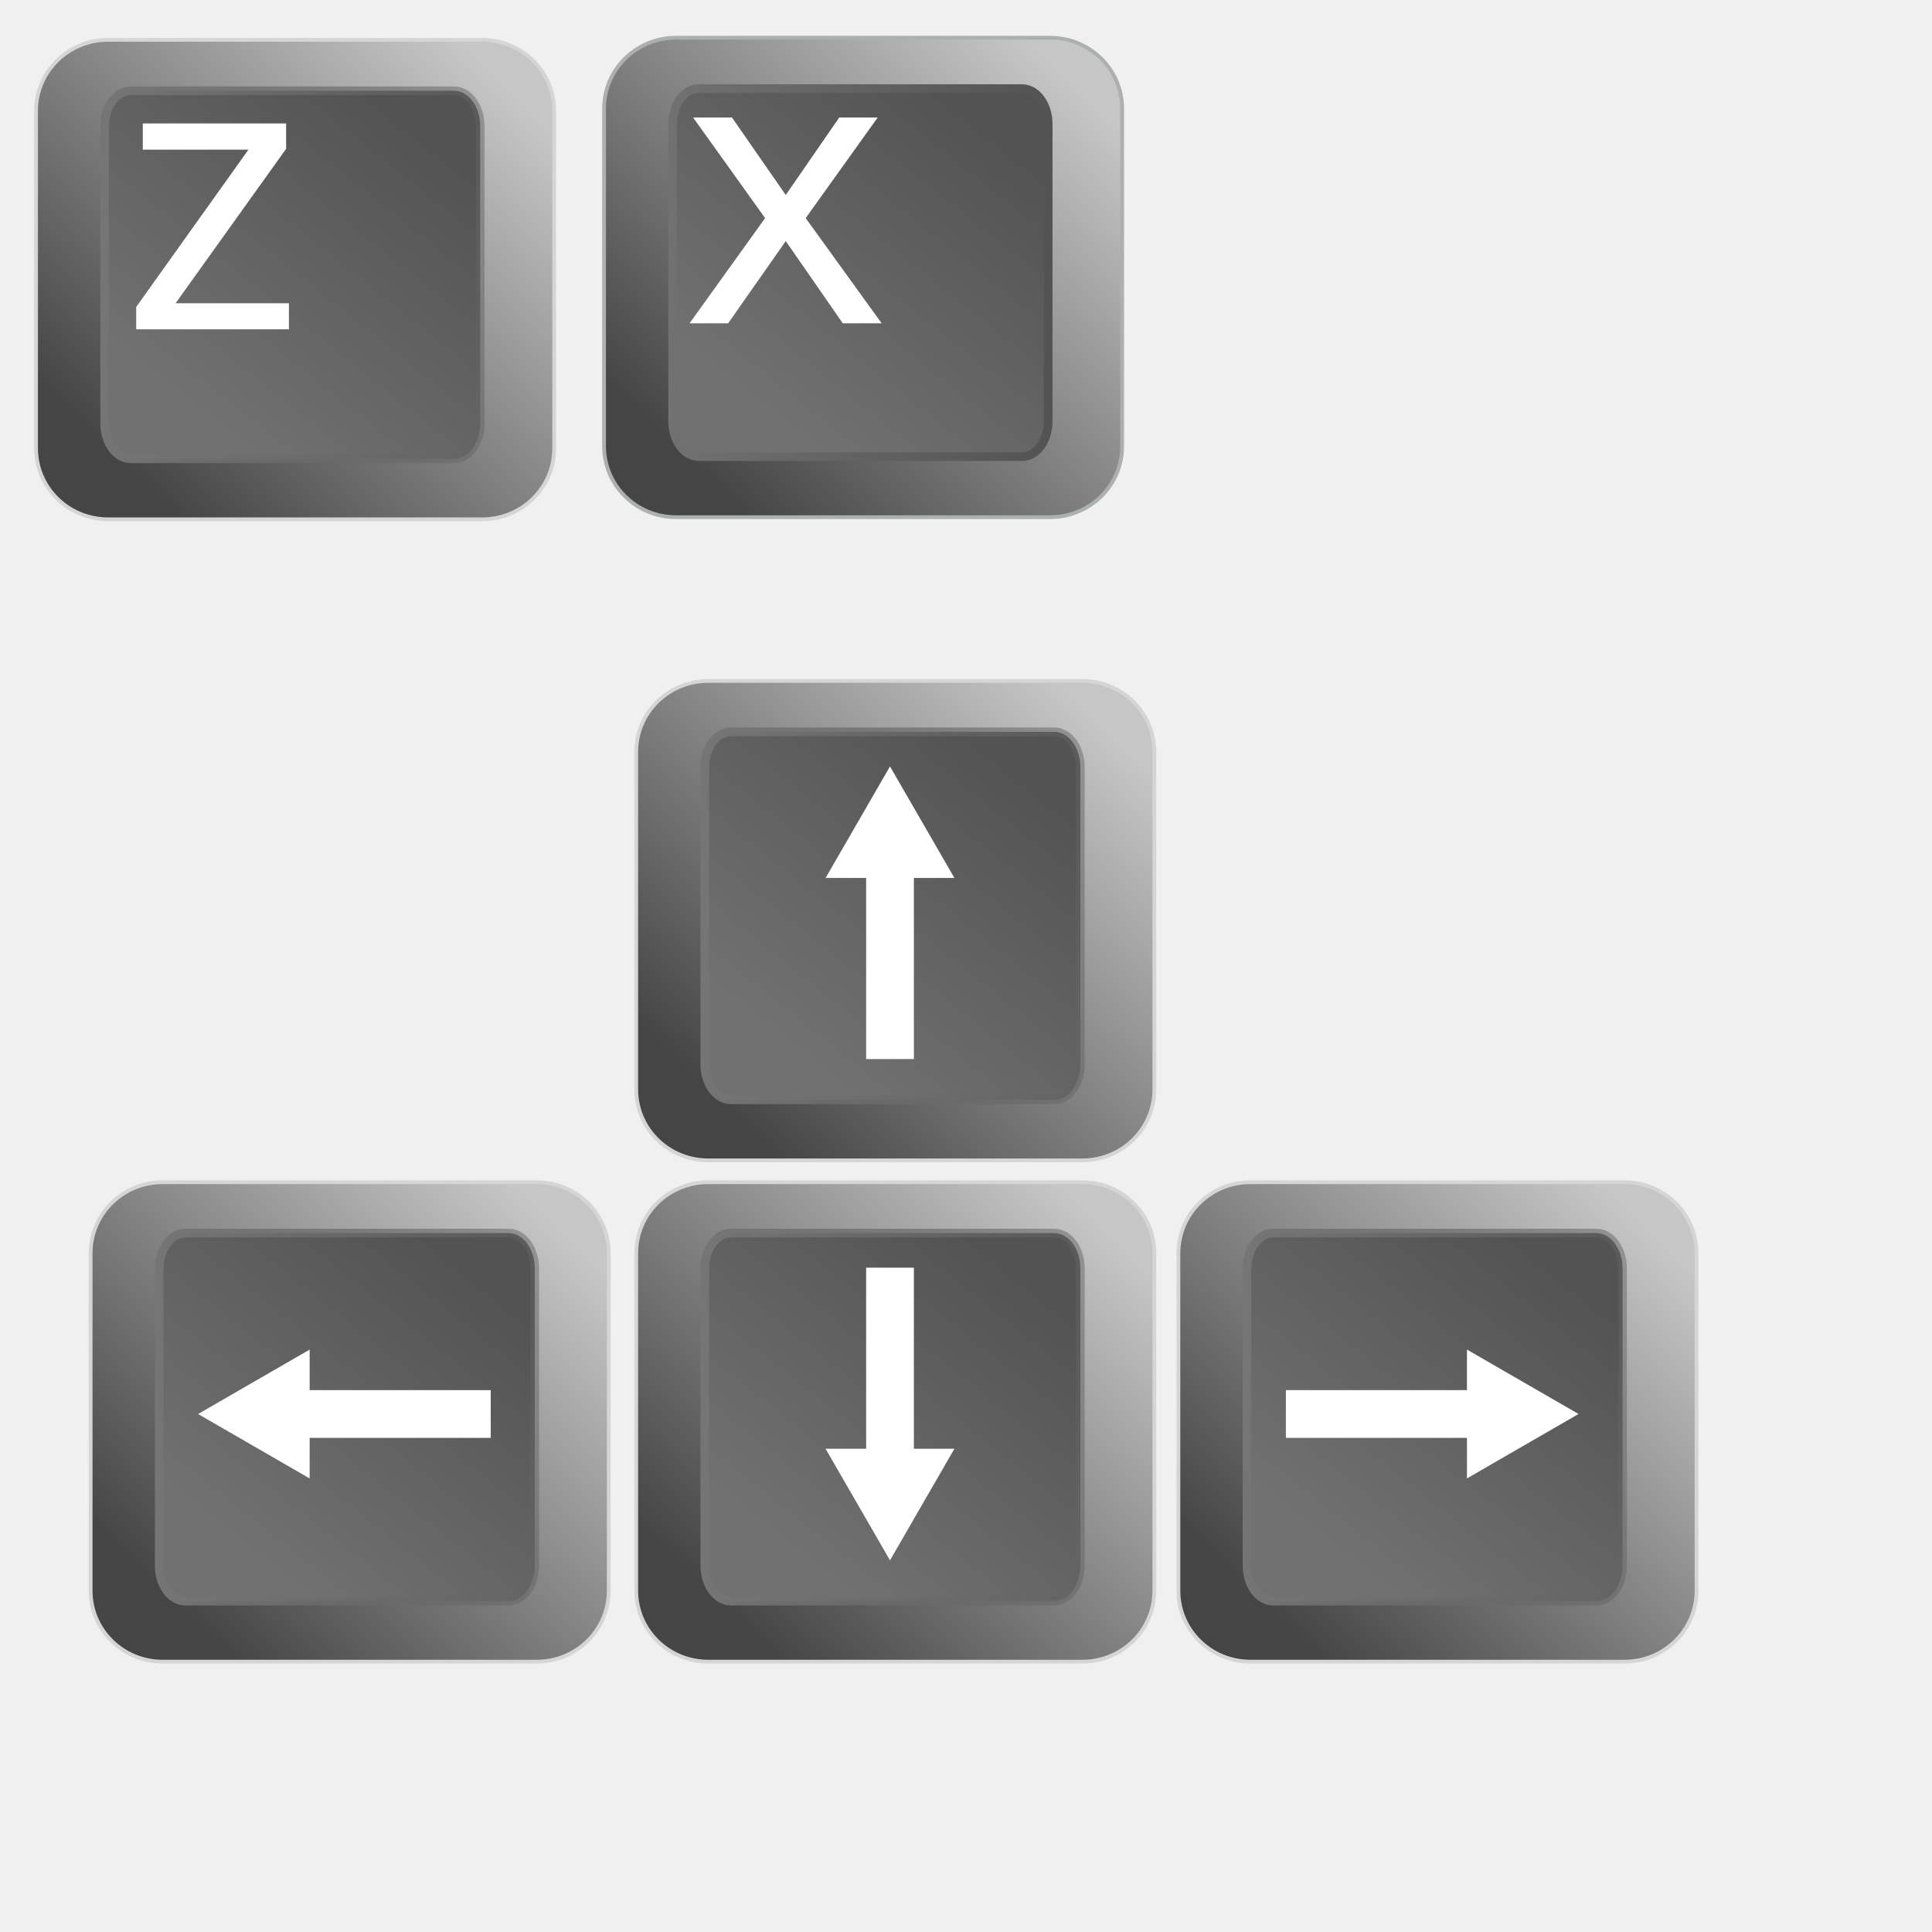
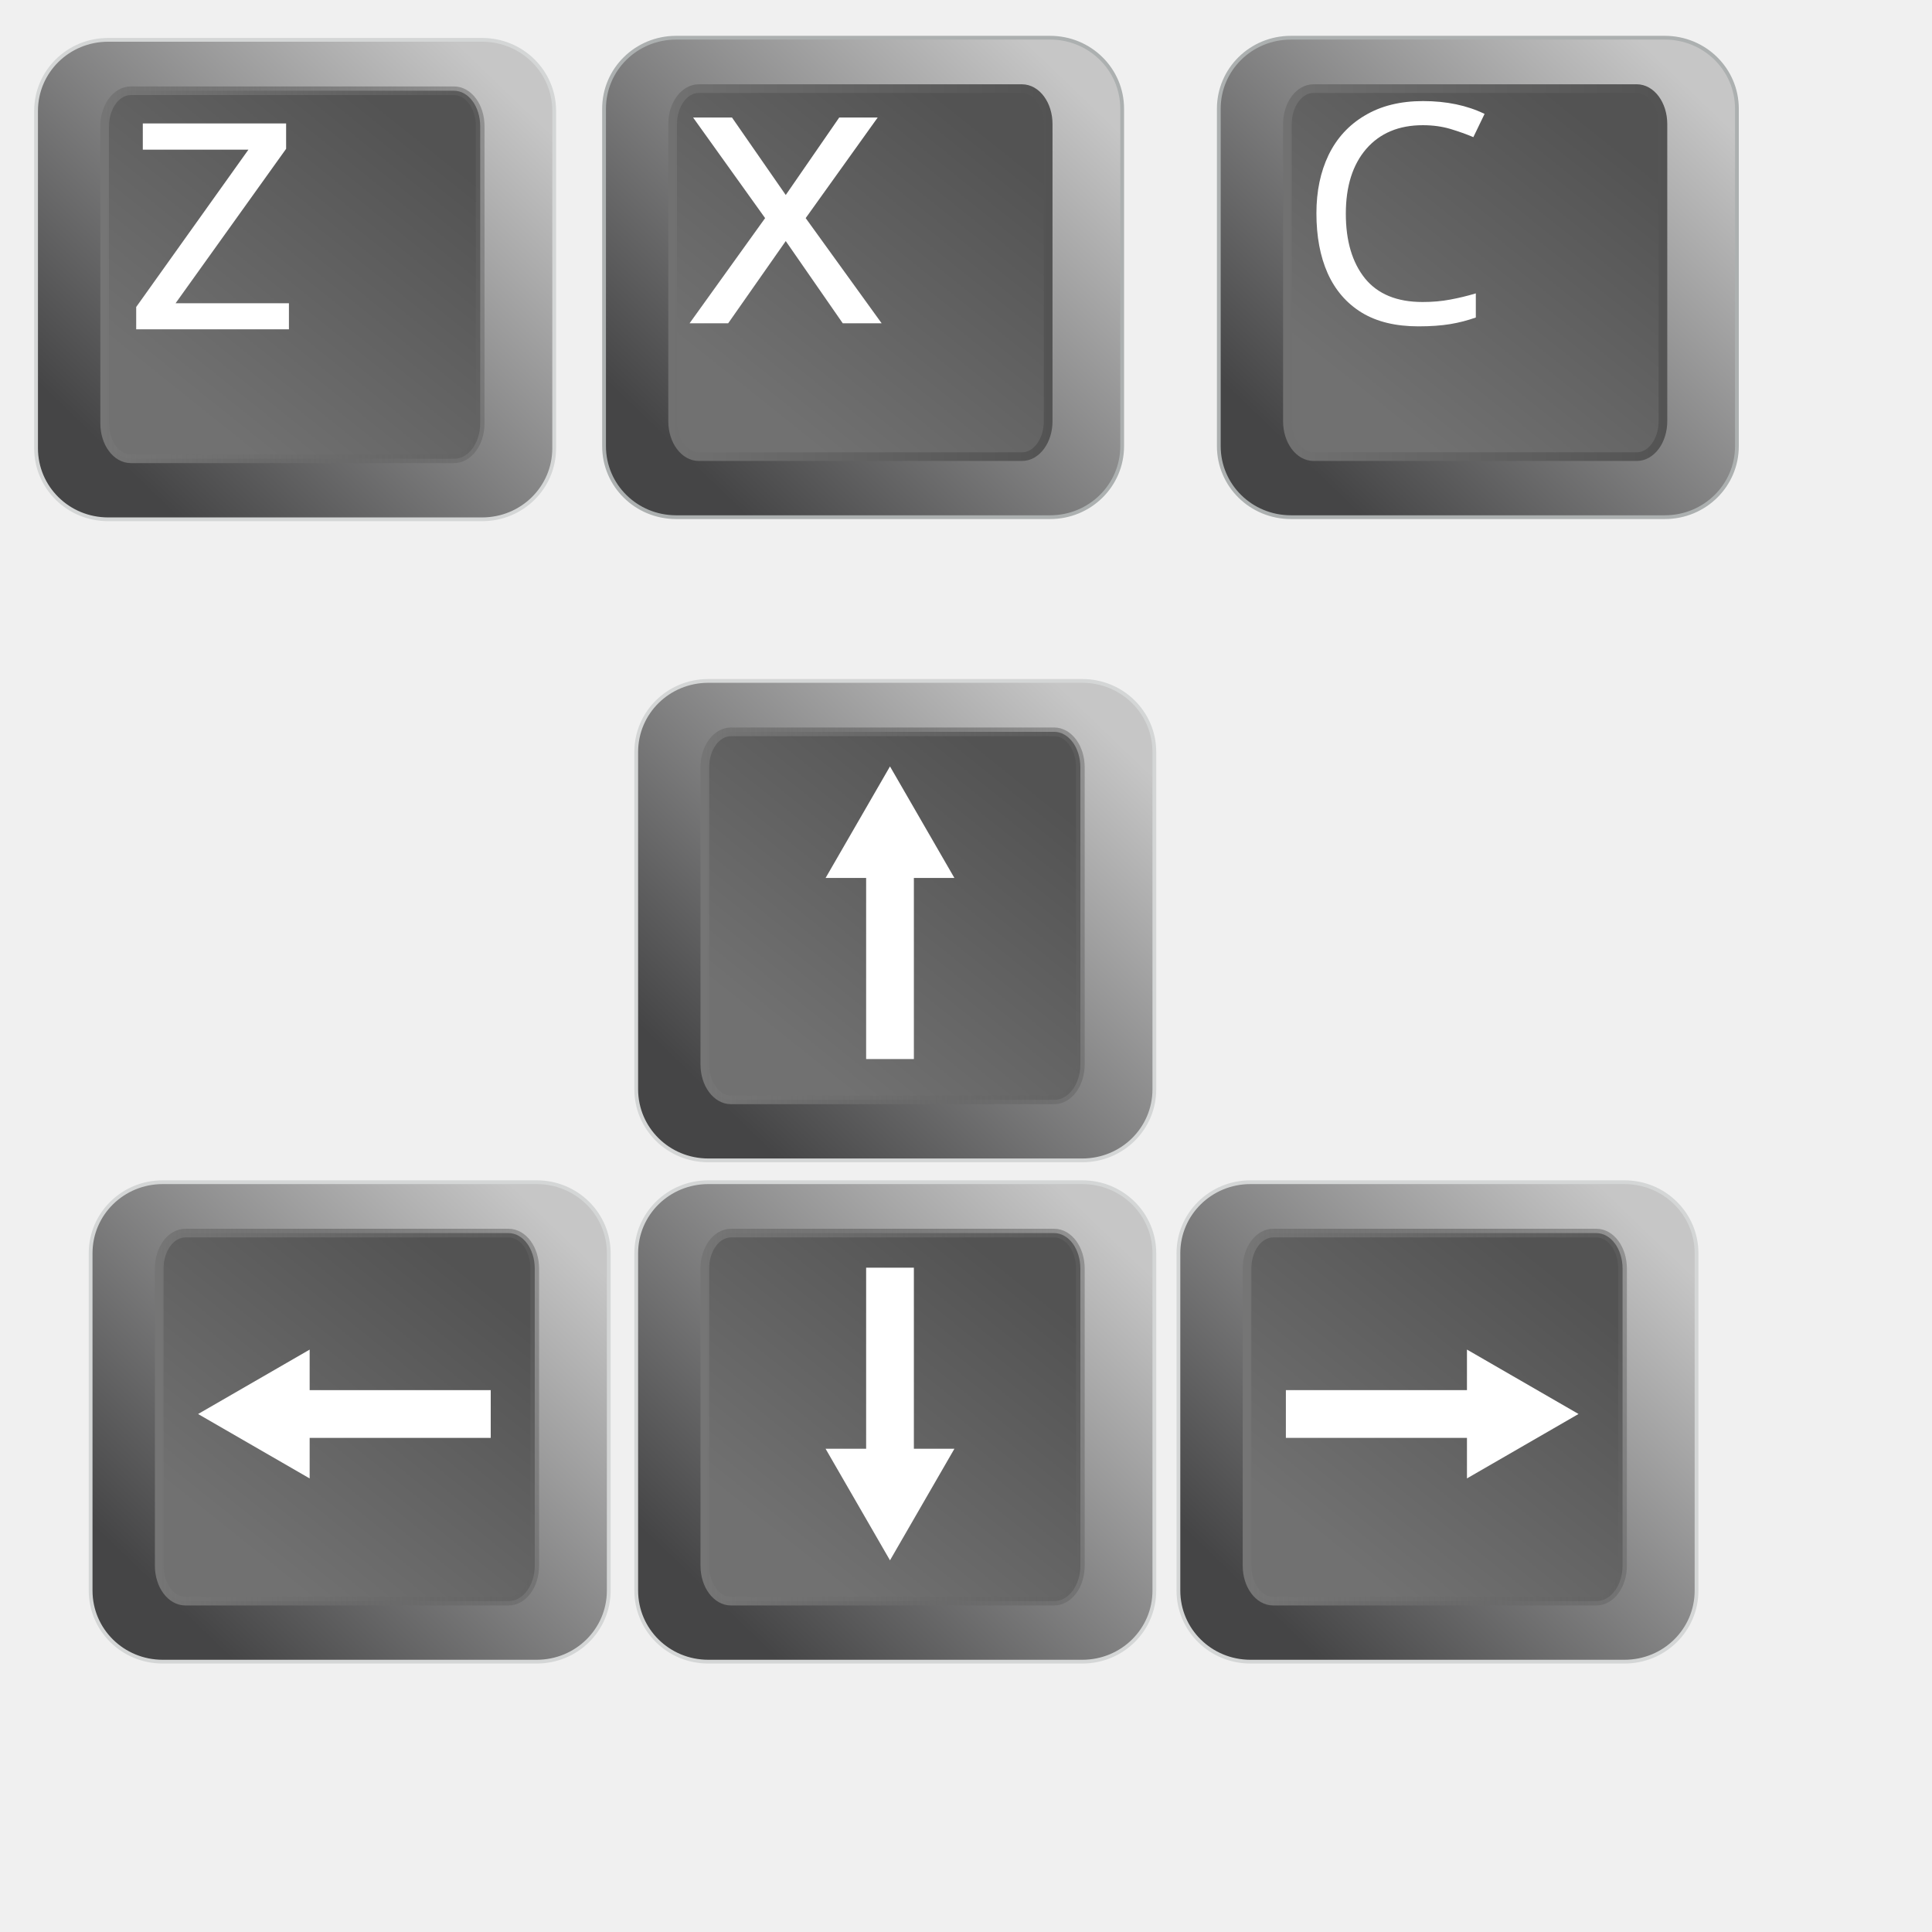
<svg xmlns="http://www.w3.org/2000/svg" xmlns:xlink="http://www.w3.org/1999/xlink" version="1.0" viewBox="0 0 94.325 135.433" id="svg2" width="100" height="100">
  <defs id="defs561">
    <linearGradient id="linearGradient3843">
      <stop style="stop-color:#757575;stop-opacity:1;" offset="0" id="stop3845" />
      <stop style="stop-color:#636363;stop-opacity:0.488;" offset="1" id="stop3847" />
    </linearGradient>
    <linearGradient id="linearGradient607">
      <stop id="stop608" offset="0" style="stop-color:#717171;stop-opacity:1;" />
      <stop id="stop609" offset="1" style="stop-color:#535353;stop-opacity:1;" />
    </linearGradient>
    <linearGradient id="linearGradient565">
      <stop id="stop566" offset="0" style="stop-color:#454546;stop-opacity:1;" />
      <stop id="stop567" offset="1" style="stop-color:#c6c6c6;stop-opacity:1;" />
    </linearGradient>
    <radialGradient cx="0.472" cy="0.492" fx="0.472" fy="0.492" id="radialGradient568" r="1.016" spreadMethod="repeat" xlink:href="#linearGradient565" />
    <linearGradient gradientUnits="objectBoundingBox" id="linearGradient569" spreadMethod="pad" x1="-0.085" x2="0.721" xlink:href="#linearGradient565" y1="0.993" y2="-0.037" />
    <linearGradient gradientUnits="objectBoundingBox" id="linearGradient580" spreadMethod="pad" x1="-0.008" x2="-0.047" xlink:href="#linearGradient565" y1="0.993" y2="2e-08" />
    <linearGradient id="linearGradient576" xlink:href="#linearGradient565" />
    <linearGradient gradientUnits="objectBoundingBox" id="linearGradient610" spreadMethod="pad" x1="0.118" x2="0.783" xlink:href="#linearGradient607" y1="0.869" y2="0.123" />
    <linearGradient gradientUnits="objectBoundingBox" id="linearGradient611" spreadMethod="pad" x1="0.108" x2="0.768" xlink:href="#linearGradient565" y1="0.945" y2="0.281" />
    <linearGradient gradientUnits="objectBoundingBox" id="linearGradient613" spreadMethod="pad" x1="0.235" x2="0.828" xlink:href="#linearGradient607" y1="0.852" y2="0.125" />
    <linearGradient gradientUnits="objectBoundingBox" id="linearGradient615" spreadMethod="pad" x1="0.107" x2="0.878" xlink:href="#linearGradient565" y1="0.82" y2="0.078" />
    <linearGradient id="linearGradient620" xlink:href="#linearGradient607" />
    <linearGradient xlink:href="#linearGradient565" id="linearGradient3873" gradientUnits="userSpaceOnUse" gradientTransform="matrix(0.4017569,0,0,0.3751661,316.0886,-225.4089)" spreadMethod="pad" x1="354.62" y1="188.045" x2="466.341" y2="80.462" />
    <linearGradient xlink:href="#linearGradient607" id="linearGradient3875" gradientUnits="userSpaceOnUse" gradientTransform="matrix(0.390458,0,0,0.3860226,316.0886,-225.4089)" spreadMethod="pad" x1="393.597" y1="174.853" x2="458.717" y2="95.033" />
    <linearGradient xlink:href="#linearGradient607" id="linearGradient3877" gradientUnits="userSpaceOnUse" gradientTransform="matrix(0.390458,0,0,0.3860226,316.0886,-225.4089)" x1="367.748" y1="136.231" x2="477.607" y2="136.231" />
    <linearGradient xlink:href="#linearGradient565" id="linearGradient3879" gradientUnits="userSpaceOnUse" gradientTransform="matrix(0.4017886,0,0,0.3737274,240.0154,-229.0786)" spreadMethod="pad" x1="354.62" y1="188.045" x2="466.341" y2="80.462" />
    <linearGradient xlink:href="#linearGradient607" id="linearGradient3881" gradientUnits="userSpaceOnUse" gradientTransform="matrix(0.3904887,0,0,0.3845422,240.0154,-229.0786)" spreadMethod="pad" x1="393.597" y1="174.853" x2="458.717" y2="95.033" />
    <linearGradient xlink:href="#linearGradient3843" id="linearGradient3883" gradientUnits="userSpaceOnUse" x1="384.104" y1="-176.692" x2="426.029" y2="-176.692" />
    <linearGradient xlink:href="#linearGradient565" id="linearGradient3904" gradientUnits="userSpaceOnUse" gradientTransform="matrix(0.4017886,0,0,0.3737274,240.0154,-229.0786)" spreadMethod="pad" x1="354.62" y1="188.045" x2="466.341" y2="80.462" />
    <linearGradient xlink:href="#linearGradient607" id="linearGradient3906" gradientUnits="userSpaceOnUse" gradientTransform="matrix(0.3904887,0,0,0.3845422,240.0154,-229.0786)" spreadMethod="pad" x1="393.597" y1="174.853" x2="458.717" y2="95.033" />
    <linearGradient xlink:href="#linearGradient3843" id="linearGradient3908" gradientUnits="userSpaceOnUse" x1="384.104" y1="-176.692" x2="426.029" y2="-176.692" />
    <linearGradient xlink:href="#linearGradient607" id="linearGradient3038" gradientUnits="userSpaceOnUse" gradientTransform="matrix(0.2451833,0,0,0.2403268,-61.61727,31.46118)" spreadMethod="pad" x1="393.597" y1="174.853" x2="458.717" y2="95.033" />
    <linearGradient xlink:href="#linearGradient3843" id="linearGradient3040" gradientUnits="userSpaceOnUse" x1="384.104" y1="-176.692" x2="426.029" y2="-176.692" gradientTransform="matrix(0.6278883,0,0,0.6249687,-212.3201,174.6281)" />
    <linearGradient xlink:href="#linearGradient565" id="linearGradient3043" gradientUnits="userSpaceOnUse" gradientTransform="matrix(0.2522783,0,0,0.2335679,-61.61727,31.46118)" spreadMethod="pad" x1="354.62" y1="188.045" x2="466.341" y2="80.462" />
    <linearGradient xlink:href="#linearGradient565" id="linearGradient3835" gradientUnits="userSpaceOnUse" gradientTransform="matrix(0.2522783,0,0,0.2335679,-61.61727,66.6003)" spreadMethod="pad" x1="354.62" y1="188.045" x2="466.341" y2="80.462" />
    <linearGradient xlink:href="#linearGradient607" id="linearGradient3837" gradientUnits="userSpaceOnUse" gradientTransform="matrix(0.2451833,0,0,0.2403268,-61.61727,66.6003)" spreadMethod="pad" x1="393.597" y1="174.853" x2="458.717" y2="95.033" />
    <linearGradient xlink:href="#linearGradient3843" id="linearGradient3839" gradientUnits="userSpaceOnUse" gradientTransform="matrix(0.6278883,0,0,0.6249687,-212.3201,209.7673)" x1="384.104" y1="-176.692" x2="426.029" y2="-176.692" />
    <linearGradient xlink:href="#linearGradient565" id="linearGradient3851" gradientUnits="userSpaceOnUse" gradientTransform="matrix(0.2522783,0,0,0.2335679,-99.86393,66.6003)" spreadMethod="pad" x1="354.62" y1="188.045" x2="466.341" y2="80.462" />
    <linearGradient xlink:href="#linearGradient607" id="linearGradient3853" gradientUnits="userSpaceOnUse" gradientTransform="matrix(0.2451833,0,0,0.2403268,-99.86393,66.6003)" spreadMethod="pad" x1="393.597" y1="174.853" x2="458.717" y2="95.033" />
    <linearGradient xlink:href="#linearGradient3843" id="linearGradient3855" gradientUnits="userSpaceOnUse" gradientTransform="matrix(0.6278883,0,0,0.6249687,-250.5668,209.7673)" x1="384.104" y1="-176.692" x2="426.029" y2="-176.692" />
    <linearGradient xlink:href="#linearGradient565" id="linearGradient3868" gradientUnits="userSpaceOnUse" gradientTransform="matrix(0.2522783,0,0,0.2335679,-23.60965,66.6003)" spreadMethod="pad" x1="354.62" y1="188.045" x2="466.341" y2="80.462" />
    <linearGradient xlink:href="#linearGradient607" id="linearGradient3870" gradientUnits="userSpaceOnUse" gradientTransform="matrix(0.2451833,0,0,0.2403268,-23.60965,66.6003)" spreadMethod="pad" x1="393.597" y1="174.853" x2="458.717" y2="95.033" />
    <linearGradient xlink:href="#linearGradient3843" id="linearGradient3872" gradientUnits="userSpaceOnUse" gradientTransform="matrix(0.6278883,0,0,0.6249687,-174.3125,209.7673)" x1="384.104" y1="-176.692" x2="426.029" y2="-176.692" />
    <linearGradient xlink:href="#linearGradient565" id="linearGradient3970" gradientUnits="userSpaceOnUse" gradientTransform="matrix(0.4017886,0,0,0.3737274,240.0154,-229.0786)" spreadMethod="pad" x1="354.62" y1="188.045" x2="466.341" y2="80.462" />
    <linearGradient xlink:href="#linearGradient607" id="linearGradient3972" gradientUnits="userSpaceOnUse" gradientTransform="matrix(0.3904887,0,0,0.3845422,240.0154,-229.0786)" spreadMethod="pad" x1="393.597" y1="174.853" x2="458.717" y2="95.033" />
    <linearGradient xlink:href="#linearGradient3843" id="linearGradient3974" gradientUnits="userSpaceOnUse" x1="384.104" y1="-176.692" x2="426.029" y2="-176.692" />
    <linearGradient xlink:href="#linearGradient565" id="linearGradient3976" gradientUnits="userSpaceOnUse" gradientTransform="matrix(0.4017569,0,0,0.3751661,316.0886,-225.4089)" spreadMethod="pad" x1="354.62" y1="188.045" x2="466.341" y2="80.462" />
    <linearGradient xlink:href="#linearGradient607" id="linearGradient3978" gradientUnits="userSpaceOnUse" gradientTransform="matrix(0.390458,0,0,0.3860226,316.0886,-225.4089)" spreadMethod="pad" x1="393.597" y1="174.853" x2="458.717" y2="95.033" />
    <linearGradient xlink:href="#linearGradient607" id="linearGradient3980" gradientUnits="userSpaceOnUse" gradientTransform="matrix(0.390458,0,0,0.3860226,316.0886,-225.4089)" x1="367.748" y1="136.231" x2="477.607" y2="136.231" />
    <linearGradient xlink:href="#linearGradient565" id="linearGradient3982" gradientUnits="userSpaceOnUse" gradientTransform="matrix(0.2522783,0,0,0.2335679,-61.61727,31.46118)" spreadMethod="pad" x1="354.62" y1="188.045" x2="466.341" y2="80.462" />
    <linearGradient xlink:href="#linearGradient607" id="linearGradient3984" gradientUnits="userSpaceOnUse" gradientTransform="matrix(0.2451833,0,0,0.2403268,-61.61727,31.46118)" spreadMethod="pad" x1="393.597" y1="174.853" x2="458.717" y2="95.033" />
    <linearGradient xlink:href="#linearGradient3843" id="linearGradient3986" gradientUnits="userSpaceOnUse" gradientTransform="matrix(0.6278883,0,0,0.6249687,-212.3201,174.6281)" x1="384.104" y1="-176.692" x2="426.029" y2="-176.692" />
    <linearGradient xlink:href="#linearGradient565" id="linearGradient3988" gradientUnits="userSpaceOnUse" gradientTransform="matrix(0.2522783,0,0,0.2335679,-61.61727,66.6003)" spreadMethod="pad" x1="354.62" y1="188.045" x2="466.341" y2="80.462" />
    <linearGradient xlink:href="#linearGradient607" id="linearGradient3990" gradientUnits="userSpaceOnUse" gradientTransform="matrix(0.2451833,0,0,0.2403268,-61.61727,66.6003)" spreadMethod="pad" x1="393.597" y1="174.853" x2="458.717" y2="95.033" />
    <linearGradient xlink:href="#linearGradient3843" id="linearGradient3992" gradientUnits="userSpaceOnUse" gradientTransform="matrix(0.6278883,0,0,0.6249687,-212.3201,209.7673)" x1="384.104" y1="-176.692" x2="426.029" y2="-176.692" />
    <linearGradient xlink:href="#linearGradient565" id="linearGradient3994" gradientUnits="userSpaceOnUse" gradientTransform="matrix(0.2522783,0,0,0.2335679,-99.86393,66.6003)" spreadMethod="pad" x1="354.62" y1="188.045" x2="466.341" y2="80.462" />
    <linearGradient xlink:href="#linearGradient607" id="linearGradient3996" gradientUnits="userSpaceOnUse" gradientTransform="matrix(0.2451833,0,0,0.2403268,-99.86393,66.6003)" spreadMethod="pad" x1="393.597" y1="174.853" x2="458.717" y2="95.033" />
    <linearGradient xlink:href="#linearGradient3843" id="linearGradient3998" gradientUnits="userSpaceOnUse" gradientTransform="matrix(0.6278883,0,0,0.6249687,-250.5668,209.7673)" x1="384.104" y1="-176.692" x2="426.029" y2="-176.692" />
    <linearGradient xlink:href="#linearGradient565" id="linearGradient4000" gradientUnits="userSpaceOnUse" gradientTransform="matrix(0.2522783,0,0,0.2335679,-23.60965,66.6003)" spreadMethod="pad" x1="354.62" y1="188.045" x2="466.341" y2="80.462" />
    <linearGradient xlink:href="#linearGradient607" id="linearGradient4002" gradientUnits="userSpaceOnUse" gradientTransform="matrix(0.2451833,0,0,0.2403268,-23.60965,66.6003)" spreadMethod="pad" x1="393.597" y1="174.853" x2="458.717" y2="95.033" />
    <linearGradient xlink:href="#linearGradient3843" id="linearGradient4004" gradientUnits="userSpaceOnUse" gradientTransform="matrix(0.6278883,0,0,0.6249687,-174.3125,209.7673)" x1="384.104" y1="-176.692" x2="426.029" y2="-176.692" />
+     <linearGradient xlink:href="#linearGradient607" id="linearGradient3156" gradientUnits="userSpaceOnUse" gradientTransform="matrix(0.4903666,0,0,0.4806526,148.2219,-101.1623)" spreadMethod="pad" x1="393.597" y1="174.853" x2="458.717" y2="95.033" />
+     <linearGradient xlink:href="#linearGradient607" id="linearGradient3158" gradientUnits="userSpaceOnUse" gradientTransform="matrix(0.4903666,0,0,0.4806526,148.2219,-101.1623)" x1="367.748" y1="136.231" x2="477.607" y2="136.231" />
+     <linearGradient xlink:href="#linearGradient565" id="linearGradient3161" gradientUnits="userSpaceOnUse" gradientTransform="matrix(0.5045567,0,0,0.4671348,148.2219,-101.1623)" spreadMethod="pad" x1="354.62" y1="188.045" x2="466.341" y2="80.462" />
+     <linearGradient xlink:href="#linearGradient565" id="linearGradient3179" gradientUnits="userSpaceOnUse" gradientTransform="matrix(0.4017569,0,0,0.3751661,316.0886,-225.4089)" spreadMethod="pad" x1="354.62" y1="188.045" x2="466.341" y2="80.462" />
+     <linearGradient xlink:href="#linearGradient607" id="linearGradient3181" gradientUnits="userSpaceOnUse" gradientTransform="matrix(0.390458,0,0,0.3860226,316.0886,-225.4089)" spreadMethod="pad" x1="393.597" y1="174.853" x2="458.717" y2="95.033" />
+     <linearGradient xlink:href="#linearGradient607" id="linearGradient3183" gradientUnits="userSpaceOnUse" gradientTransform="matrix(0.390458,0,0,0.3860226,316.0886,-225.4089)" x1="367.748" y1="136.231" x2="477.607" y2="136.231" />
+     <linearGradient xlink:href="#linearGradient607" id="linearGradient3188" gradientUnits="userSpaceOnUse" gradientTransform="matrix(0.2451833,0,0,0.2403263,-20.77851,-13.62867)" spreadMethod="pad" x1="393.597" y1="174.853" x2="458.717" y2="95.033" />
+     <linearGradient xlink:href="#linearGradient607" id="linearGradient3190" gradientUnits="userSpaceOnUse" gradientTransform="matrix(0.2451833,0,0,0.2403263,-20.77851,-13.62867)" x1="367.748" y1="136.231" x2="477.607" y2="136.231" />
+     <linearGradient xlink:href="#linearGradient565" id="linearGradient3193" gradientUnits="userSpaceOnUse" gradientTransform="matrix(0.2522783,0,0,0.2335674,-20.77851,-13.62867)" spreadMethod="pad" x1="354.62" y1="188.045" x2="466.341" y2="80.462" />
  </defs>
  <g id="g3861" transform="matrix(0.6278883,0,0,0.6249687,-254.3914,129.6883)">
    <path style="font-size:12px;fill:url(#linearGradient3904);fill-rule:evenodd;stroke:#d4d6d6;stroke-width:0.316pt;stroke-opacity:1" d="m 384.495,-203.043 41.746,0 c 4.459,0 8.049,3.555 8.049,7.97 l 0,37.839 c 0,4.416 -3.59,7.97 -8.049,7.97 l -41.746,0 c -4.459,0 -8.049,-3.555 -8.049,-7.97 l 0,-37.839 c 0,-4.416 3.59,-7.97 8.049,-7.97 z" id="path3011" />
    <path style="font-size:12px;fill:url(#linearGradient3906);fill-rule:evenodd;stroke:url(#linearGradient3908);stroke-width:0.968;stroke-miterlimit:4;stroke-dasharray:none" d="m 387.031,-197.333 36.071,0 c 1.622,0 2.927,1.776 2.927,3.982 l 0,33.318 c 0,2.206 -1.306,3.982 -2.927,3.982 l -36.071,0 c -1.622,0 -2.927,-1.776 -2.927,-3.982 l 0,-33.318 c 0,-2.206 1.305,-3.982 2.927,-3.982 z" id="path3013" />
    <text transform="scale(1.004899,0.9951245)" id="text3023" y="-171.409" x="384.047" style="font-size:43.276px;font-style:normal;font-weight:normal;line-height:125%;letter-spacing:0px;word-spacing:0px;fill:#ffffff;fill-opacity:1;stroke:none;font-family:Sans" xml:space="preserve">
      <tspan y="-171.409" x="384.047" id="tspan3025">z</tspan>
    </text>
  </g>
  <g id="g3867" transform="matrix(0.6279377,0,0,0.6225706,-262.3571,126.7043)">
    <path id="path3027" d="m 460.557,-199.273 41.743,0 c 4.459,0 8.048,3.568 8.048,8.001 l 0,37.985 c 0,4.433 -3.589,8.001 -8.048,8.001 l -41.743,0 c -4.459,0 -8.048,-3.568 -8.048,-8.001 l 0,-37.985 c 0,-4.433 3.589,-8.001 8.048,-8.001 z" style="font-size:12px;fill:url(#linearGradient3873);fill-rule:evenodd;stroke:#acb0b0;stroke-width:0.317pt" />
    <path id="path3029" d="m 463.092,-193.541 36.068,0 c 1.621,0 2.927,1.783 2.927,3.997 l 0,33.447 c 0,2.214 -1.305,3.997 -2.927,3.997 l -36.068,0 c -1.621,0 -2.927,-1.783 -2.927,-3.997 l 0,-33.447 c 0,-2.214 1.305,-3.997 2.927,-3.997 z" style="font-size:12px;fill:url(#linearGradient3875);fill-rule:evenodd;stroke:url(#linearGradient3877);stroke-width:0.971" />
    <text transform="scale(1.002931,0.9970773)" xml:space="preserve" style="font-size:43.357px;font-style:normal;font-weight:normal;line-height:125%;letter-spacing:0px;word-spacing:0px;fill:#ffffff;fill-opacity:1;stroke:none;font-family:Sans" x="459.924" y="-167.61" id="text3031">
      <tspan id="tspan3033" x="459.924" y="-167.61">x</tspan>
    </text>
  </g>
  <g id="g3874">
    <path id="path3021" d="m 29.1,47.732 26.212,0 c 2.8,0 5.054,2.222 5.054,4.981 l 0,23.648 c 0,2.76 -2.254,4.981 -5.054,4.981 l -26.212,0 c -2.8,0 -5.054,-2.222 -5.054,-4.981 l 0,-23.648 c 0,-2.76 2.254,-4.981 5.054,-4.981 z" style="font-size:12px;fill:url(#linearGradient3043);fill-rule:evenodd;stroke:#d4d6d6;stroke-width:0.198pt;stroke-opacity:1" />
    <path id="path3023" d="m 30.692,51.301 22.649,0 c 1.018,0 1.838,1.11 1.838,2.488 l 0,20.823 c 0,1.379 -0.82,2.488 -1.838,2.488 l -22.649,0 c -1.018,0 -1.838,-1.11 -1.838,-2.488 l 0,-20.823 c 0,-1.379 0.82,-2.488 1.838,-2.488 z" style="font-size:12px;fill:url(#linearGradient3038);fill-rule:evenodd;stroke:url(#linearGradient3040);stroke-width:0.607;stroke-miterlimit:4;stroke-dasharray:none" />
    <g transform="translate(1.912333,-12.19112)" id="g3821">
      <path style="color:#000000;fill:#ffffff;fill-opacity:1;fill-rule:nonzero;stroke:none;stroke-width:3.5;marker:none;visibility:visible;display:inline;overflow:visible;enable-background:accumulate" id="path3049" d="m 15.301,46.15 -4.834,0 2.417,-4.186 z" transform="matrix(1.868267,0,0,1.868267,15.8515,-12.48332)" />
      <rect style="color:#000000;fill:#ffffff;fill-opacity:1;fill-rule:nonzero;stroke:none;stroke-width:3.5;marker:none;visibility:visible;display:inline;overflow:visible;enable-background:accumulate" id="rect3819" width="2.471" height="10.061" x="43.419" y="53.757" transform="matrix(1.354334,0,0,1.354334,-20.55417,0)" />
    </g>
  </g>
  <g id="g3888">
    <path style="font-size:12px;fill:url(#linearGradient3835);fill-rule:evenodd;stroke:#d4d6d6;stroke-width:0.198pt;stroke-opacity:1" d="m 29.1,82.872 26.212,0 c 2.8,0 5.054,2.222 5.054,4.981 l 0,23.648 c 0,2.76 -2.254,4.981 -5.054,4.981 l -26.212,0 c -2.8,0 -5.054,-2.222 -5.054,-4.981 l 0,-23.648 c 0,-2.76 2.254,-4.981 5.054,-4.981 z" id="path3825" />
    <path style="font-size:12px;fill:url(#linearGradient3837);fill-rule:evenodd;stroke:url(#linearGradient3839);stroke-width:0.607;stroke-miterlimit:4;stroke-dasharray:none" d="m 30.692,86.44 22.649,0 c 1.018,0 1.838,1.11 1.838,2.488 l 0,20.823 c 0,1.379 -0.82,2.488 -1.838,2.488 l -22.649,0 c -1.018,0 -1.838,-1.11 -1.838,-2.488 l 0,-20.823 c 0,-1.379 0.82,-2.488 1.838,-2.488 z" id="path3827" />
    <g id="g3829" transform="matrix(1,0,0,-1,1.912333,175.2952)">
      <path transform="matrix(1.868267,0,0,1.868267,15.8515,-12.48332)" d="m 15.301,46.15 -4.834,0 2.417,-4.186 z" id="path3831" style="color:#000000;fill:#ffffff;fill-opacity:1;fill-rule:nonzero;stroke:none;stroke-width:3.5;marker:none;visibility:visible;display:inline;overflow:visible;enable-background:accumulate" />
      <rect transform="matrix(1.354334,0,0,1.354334,-20.55417,0)" y="53.757" x="43.419" height="10.061" width="2.471" id="rect3833" style="color:#000000;fill:#ffffff;fill-opacity:1;fill-rule:nonzero;stroke:none;stroke-width:3.5;marker:none;visibility:visible;display:inline;overflow:visible;enable-background:accumulate" />
    </g>
  </g>
  <g id="g3895">
    <path id="path3841" d="m -9.147,82.872 26.212,0 c 2.8,0 5.054,2.222 5.054,4.981 l 0,23.648 c 0,2.76 -2.254,4.981 -5.054,4.981 l -26.212,0 c -2.8,0 -5.054,-2.222 -5.054,-4.981 l 0,-23.648 c 0,-2.76 2.254,-4.981 5.054,-4.981 z" style="font-size:12px;fill:url(#linearGradient3851);fill-rule:evenodd;stroke:#d4d6d6;stroke-width:0.198pt;stroke-opacity:1" />
    <path id="path3843" d="m -7.555,86.44 22.649,0 c 1.018,0 1.838,1.11 1.838,2.488 l 0,20.823 c 0,1.379 -0.82,2.488 -1.838,2.488 l -22.649,0 c -1.018,0 -1.838,-1.11 -1.838,-2.488 l 0,-20.823 c 0,-1.379 0.82,-2.488 1.838,-2.488 z" style="font-size:12px;fill:url(#linearGradient3853);fill-rule:evenodd;stroke:url(#linearGradient3855);stroke-width:0.607;stroke-miterlimit:4;stroke-dasharray:none" />
    <g transform="matrix(0,-1,1,0,-72.58457,139.045)" id="g3845">
      <path style="color:#000000;fill:#ffffff;fill-opacity:1;fill-rule:nonzero;stroke:none;stroke-width:3.5;marker:none;visibility:visible;display:inline;overflow:visible;enable-background:accumulate" id="path3847" d="m 15.301,46.15 -4.834,0 2.417,-4.186 z" transform="matrix(1.868267,0,0,1.868267,15.8515,-12.48332)" />
      <rect style="color:#000000;fill:#ffffff;fill-opacity:1;fill-rule:nonzero;stroke:none;stroke-width:3.5;marker:none;visibility:visible;display:inline;overflow:visible;enable-background:accumulate" id="rect3849" width="2.471" height="10.061" x="43.419" y="53.757" transform="matrix(1.354334,0,0,1.354334,-20.55417,0)" />
    </g>
  </g>
  <g id="g3881">
    <path style="font-size:12px;fill:url(#linearGradient3868);fill-rule:evenodd;stroke:#d4d6d6;stroke-width:0.198pt;stroke-opacity:1" d="m 67.107,82.872 26.212,0 c 2.8,0 5.054,2.222 5.054,4.981 l 0,23.648 c 0,2.76 -2.254,4.981 -5.054,4.981 l -26.212,0 c -2.8,0 -5.054,-2.222 -5.054,-4.981 l 0,-23.648 c 0,-2.76 2.254,-4.981 5.054,-4.981 z" id="path3857" />
    <path style="font-size:12px;fill:url(#linearGradient3870);fill-rule:evenodd;stroke:url(#linearGradient3872);stroke-width:0.607;stroke-miterlimit:4;stroke-dasharray:none" d="m 68.7,86.44 22.649,0 c 1.018,0 1.838,1.11 1.838,2.488 l 0,20.823 c 0,1.379 -0.82,2.488 -1.838,2.488 l -22.649,0 c -1.018,0 -1.838,-1.11 -1.838,-2.488 l 0,-20.823 c 0,-1.379 0.82,-2.488 1.838,-2.488 z" id="path3859" />
    <g id="g3862" transform="matrix(0,1,-1,0,156.0169,59.19824)">
      <path transform="matrix(1.868267,0,0,1.868267,15.8515,-12.48332)" d="m 15.301,46.15 -4.834,0 2.417,-4.186 z" id="path3864" style="color:#000000;fill:#ffffff;fill-opacity:1;fill-rule:nonzero;stroke:none;stroke-width:3.5;marker:none;visibility:visible;display:inline;overflow:visible;enable-background:accumulate" />
      <rect transform="matrix(1.354334,0,0,1.354334,-20.55417,0)" y="53.757" x="43.419" height="10.061" width="2.471" id="rect3866" style="color:#000000;fill:#ffffff;fill-opacity:1;fill-rule:nonzero;stroke:none;stroke-width:3.5;marker:none;visibility:visible;display:inline;overflow:visible;enable-background:accumulate" />
    </g>
  </g>
  <g transform="matrix(1.255777,0,0,1.249937,-315.6521,185.4717)" id="g3902">
    <path id="path3904" d="m 384.495,-203.043 41.746,0 c 4.459,0 8.049,3.555 8.049,7.97 l 0,37.839 c 0,4.416 -3.59,7.97 -8.049,7.97 l -41.746,0 c -4.459,0 -8.049,-3.555 -8.049,-7.97 l 0,-37.839 c 0,-4.416 3.59,-7.97 8.049,-7.97 z" style="font-size:12px;fill:url(#linearGradient3970);fill-rule:evenodd;stroke:#d4d6d6;stroke-width:0.316pt;stroke-opacity:1" />
    <path id="path3906" d="m 387.031,-197.333 36.071,0 c 1.622,0 2.927,1.776 2.927,3.982 l 0,33.318 c 0,2.206 -1.306,3.982 -2.927,3.982 l -36.071,0 c -1.622,0 -2.927,-1.776 -2.927,-3.982 l 0,-33.318 c 0,-2.206 1.305,-3.982 2.927,-3.982 z" style="font-size:12px;fill:url(#linearGradient3972);fill-rule:evenodd;stroke:url(#linearGradient3974);stroke-width:0.968;stroke-miterlimit:4;stroke-dasharray:none" />
    <text xml:space="preserve" style="font-size:43.276px;font-style:normal;font-weight:normal;line-height:125%;letter-spacing:0px;word-spacing:0px;fill:#ffffff;fill-opacity:1;stroke:none;font-family:Sans" x="384.047" y="-171.409" id="text3908" transform="scale(1.004899,0.9951245)">
      <tspan id="tspan3910" x="384.047" y="-171.409">z</tspan>
    </text>
  </g>
  <g transform="matrix(1.255875,0,0,1.245141,-331.5835,179.5037)" id="g3912">
    <path style="font-size:12px;fill:url(#linearGradient3976);fill-rule:evenodd;stroke:#acb0b0;stroke-width:0.317pt" d="m 460.557,-199.273 41.743,0 c 4.459,0 8.048,3.568 8.048,8.001 l 0,37.985 c 0,4.433 -3.589,8.001 -8.048,8.001 l -41.743,0 c -4.459,0 -8.048,-3.568 -8.048,-8.001 l 0,-37.985 c 0,-4.433 3.589,-8.001 8.048,-8.001 z" id="path3914" />
    <path style="font-size:12px;fill:url(#linearGradient3978);fill-rule:evenodd;stroke:url(#linearGradient3980);stroke-width:0.971" d="m 463.092,-193.541 36.068,0 c 1.621,0 2.927,1.783 2.927,3.997 l 0,33.447 c 0,2.214 -1.305,3.997 -2.927,3.997 l -36.068,0 c -1.621,0 -2.927,-1.783 -2.927,-3.997 l 0,-33.447 c 0,-2.214 1.305,-3.997 2.927,-3.997 z" id="path3916" />
    <text id="text3918" y="-167.61" x="459.924" style="font-size:43.357px;font-style:normal;font-weight:normal;line-height:125%;letter-spacing:0px;word-spacing:0px;fill:#ffffff;fill-opacity:1;stroke:none;font-family:Sans" xml:space="preserve" transform="scale(1.002931,0.9970773)">
      <tspan y="-167.61" x="459.924" id="tspan3920">x</tspan>
    </text>
  </g>
  <g id="g3922" transform="matrix(2,0,0,2,193.1307,-73.9049)">
    <path style="font-size:12px;fill:url(#linearGradient3982);fill-rule:evenodd;stroke:#d4d6d6;stroke-width:0.198pt;stroke-opacity:1" d="m 29.1,47.732 26.212,0 c 2.8,0 5.054,2.222 5.054,4.981 l 0,23.648 c 0,2.76 -2.254,4.981 -5.054,4.981 l -26.212,0 c -2.8,0 -5.054,-2.222 -5.054,-4.981 l 0,-23.648 c 0,-2.76 2.254,-4.981 5.054,-4.981 z" id="path3924" />
    <path style="font-size:12px;fill:url(#linearGradient3984);fill-rule:evenodd;stroke:url(#linearGradient3986);stroke-width:0.607;stroke-miterlimit:4;stroke-dasharray:none" d="m 30.692,51.301 22.649,0 c 1.018,0 1.838,1.11 1.838,2.488 l 0,20.823 c 0,1.379 -0.82,2.488 -1.838,2.488 l -22.649,0 c -1.018,0 -1.838,-1.11 -1.838,-2.488 l 0,-20.823 c 0,-1.379 0.82,-2.488 1.838,-2.488 z" id="path3926" />
    <g id="g3928" transform="translate(1.912333,-12.19112)">
      <path transform="matrix(1.868267,0,0,1.868267,15.8515,-12.48332)" d="m 15.301,46.15 -4.834,0 2.417,-4.186 z" id="path3930" style="color:#000000;fill:#ffffff;fill-opacity:1;fill-rule:nonzero;stroke:none;stroke-width:3.5;marker:none;visibility:visible;display:inline;overflow:visible;enable-background:accumulate" />
      <rect transform="matrix(1.354334,0,0,1.354334,-20.55417,0)" y="53.757" x="43.419" height="10.061" width="2.471" id="rect3932" style="color:#000000;fill:#ffffff;fill-opacity:1;fill-rule:nonzero;stroke:none;stroke-width:3.5;marker:none;visibility:visible;display:inline;overflow:visible;enable-background:accumulate" />
    </g>
  </g>
  <g id="g3934" transform="matrix(2,0,0,2,193.1307,-73.9049)">
    <path id="path3936" d="m 29.1,82.872 26.212,0 c 2.8,0 5.054,2.222 5.054,4.981 l 0,23.648 c 0,2.76 -2.254,4.981 -5.054,4.981 l -26.212,0 c -2.8,0 -5.054,-2.222 -5.054,-4.981 l 0,-23.648 c 0,-2.76 2.254,-4.981 5.054,-4.981 z" style="font-size:12px;fill:url(#linearGradient3988);fill-rule:evenodd;stroke:#d4d6d6;stroke-width:0.198pt;stroke-opacity:1" />
    <path id="path3938" d="m 30.692,86.44 22.649,0 c 1.018,0 1.838,1.11 1.838,2.488 l 0,20.823 c 0,1.379 -0.82,2.488 -1.838,2.488 l -22.649,0 c -1.018,0 -1.838,-1.11 -1.838,-2.488 l 0,-20.823 c 0,-1.379 0.82,-2.488 1.838,-2.488 z" style="font-size:12px;fill:url(#linearGradient3990);fill-rule:evenodd;stroke:url(#linearGradient3992);stroke-width:0.607;stroke-miterlimit:4;stroke-dasharray:none" />
    <g transform="matrix(1,0,0,-1,1.912333,175.2952)" id="g3940">
      <path style="color:#000000;fill:#ffffff;fill-opacity:1;fill-rule:nonzero;stroke:none;stroke-width:3.5;marker:none;visibility:visible;display:inline;overflow:visible;enable-background:accumulate" id="path3942" d="m 15.301,46.15 -4.834,0 2.417,-4.186 z" transform="matrix(1.868267,0,0,1.868267,15.8515,-12.48332)" />
      <rect style="color:#000000;fill:#ffffff;fill-opacity:1;fill-rule:nonzero;stroke:none;stroke-width:3.5;marker:none;visibility:visible;display:inline;overflow:visible;enable-background:accumulate" id="rect3944" width="2.471" height="10.061" x="43.419" y="53.757" transform="matrix(1.354334,0,0,1.354334,-20.55417,0)" />
    </g>
  </g>
  <g id="g3946" transform="matrix(2,0,0,2,193.1307,-73.9049)">
    <path style="font-size:12px;fill:url(#linearGradient3994);fill-rule:evenodd;stroke:#d4d6d6;stroke-width:0.198pt;stroke-opacity:1" d="m -9.147,82.872 26.212,0 c 2.8,0 5.054,2.222 5.054,4.981 l 0,23.648 c 0,2.76 -2.254,4.981 -5.054,4.981 l -26.212,0 c -2.8,0 -5.054,-2.222 -5.054,-4.981 l 0,-23.648 c 0,-2.76 2.254,-4.981 5.054,-4.981 z" id="path3948" />
    <path style="font-size:12px;fill:url(#linearGradient3996);fill-rule:evenodd;stroke:url(#linearGradient3998);stroke-width:0.607;stroke-miterlimit:4;stroke-dasharray:none" d="m -7.555,86.44 22.649,0 c 1.018,0 1.838,1.11 1.838,2.488 l 0,20.823 c 0,1.379 -0.82,2.488 -1.838,2.488 l -22.649,0 c -1.018,0 -1.838,-1.11 -1.838,-2.488 l 0,-20.823 c 0,-1.379 0.82,-2.488 1.838,-2.488 z" id="path3950" />
    <g id="g3952" transform="matrix(0,-1,1,0,-72.58457,139.045)">
      <path transform="matrix(1.868267,0,0,1.868267,15.8515,-12.48332)" d="m 15.301,46.15 -4.834,0 2.417,-4.186 z" id="path3954" style="color:#000000;fill:#ffffff;fill-opacity:1;fill-rule:nonzero;stroke:none;stroke-width:3.5;marker:none;visibility:visible;display:inline;overflow:visible;enable-background:accumulate" />
      <rect transform="matrix(1.354334,0,0,1.354334,-20.55417,0)" y="53.757" x="43.419" height="10.061" width="2.471" id="rect3956" style="color:#000000;fill:#ffffff;fill-opacity:1;fill-rule:nonzero;stroke:none;stroke-width:3.5;marker:none;visibility:visible;display:inline;overflow:visible;enable-background:accumulate" />
    </g>
  </g>
  <g id="g3958" transform="matrix(2,0,0,2,193.1307,-73.9049)">
    <path id="path3960" d="m 67.107,82.872 26.212,0 c 2.8,0 5.054,2.222 5.054,4.981 l 0,23.648 c 0,2.76 -2.254,4.981 -5.054,4.981 l -26.212,0 c -2.8,0 -5.054,-2.222 -5.054,-4.981 l 0,-23.648 c 0,-2.76 2.254,-4.981 5.054,-4.981 z" style="font-size:12px;fill:url(#linearGradient4000);fill-rule:evenodd;stroke:#d4d6d6;stroke-width:0.198pt;stroke-opacity:1" />
    <path id="path3962" d="m 68.7,86.44 22.649,0 c 1.018,0 1.838,1.11 1.838,2.488 l 0,20.823 c 0,1.379 -0.82,2.488 -1.838,2.488 l -22.649,0 c -1.018,0 -1.838,-1.11 -1.838,-2.488 l 0,-20.823 c 0,-1.379 0.82,-2.488 1.838,-2.488 z" style="font-size:12px;fill:url(#linearGradient4002);fill-rule:evenodd;stroke:url(#linearGradient4004);stroke-width:0.607;stroke-miterlimit:4;stroke-dasharray:none" />
    <g transform="matrix(0,1,-1,0,156.0169,59.19824)" id="g3964">
      <path style="color:#000000;fill:#ffffff;fill-opacity:1;fill-rule:nonzero;stroke:none;stroke-width:3.5;marker:none;visibility:visible;display:inline;overflow:visible;enable-background:accumulate" id="path3966" d="m 15.301,46.15 -4.834,0 2.417,-4.186 z" transform="matrix(1.868267,0,0,1.868267,15.8515,-12.48332)" />
      <rect style="color:#000000;fill:#ffffff;fill-opacity:1;fill-rule:nonzero;stroke:none;stroke-width:3.5;marker:none;visibility:visible;display:inline;overflow:visible;enable-background:accumulate" id="rect3968" width="2.471" height="10.061" x="43.419" y="53.757" transform="matrix(1.354334,0,0,1.354334,-20.55417,0)" />
    </g>
  </g>
+   <g id="g3163">
+     <path id="path3139" d="m 329.656,-68.62 52.424,0 c 5.599,0 10.107,4.443 10.107,9.962 l 0,47.296 c 0,5.519 -4.508,9.962 -10.107,9.962 l -52.424,0 c -5.599,0 -10.107,-4.443 -10.107,-9.962 l 0,-47.296 c 0,-5.519 4.508,-9.962 10.107,-9.962 z" style="font-size:12px;fill:url(#linearGradient3161);fill-rule:evenodd;stroke:#acb0b0;stroke-width:0.396pt" />
+     <path id="path3141" d="m 332.84,-61.482 45.297,0 c 2.036,0 3.676,2.22 3.676,4.977 l 0,41.646 c 0,2.757 -1.639,4.977 -3.676,4.977 l -45.297,0 c -2.036,0 -3.676,-2.22 -3.676,-4.977 l 0,-41.646 c 0,-2.757 1.639,-4.977 3.676,-4.977 z" style="font-size:12px;fill:url(#linearGradient3156);fill-rule:evenodd;stroke:url(#linearGradient3158);stroke-width:1.214" />
+     <text transform="scale(1.007245,0.9928071)" xml:space="preserve" style="font-size:43.339px;font-style:normal;font-weight:normal;line-height:125%;letter-spacing:0px;word-spacing:0px;fill:#ffffff;fill-opacity:1;stroke:none;font-family:Sans" x="328.177" y="-28.792" id="text3143">
+       <tspan id="tspan3145" x="328.177" y="-28.792">C</tspan>
+     </text>
+   </g>
+   <g id="g3195">
+     <path style="font-size:12px;fill:url(#linearGradient3193);fill-rule:evenodd;stroke:#acb0b0;stroke-width:0.198pt" d="m 69.938,2.643 26.212,0 c 2.8,0 5.054,2.222 5.054,4.981 l 0,23.648 c 0,2.76 -2.254,4.981 -5.054,4.981 l -26.212,0 c -2.8,0 -5.054,-2.222 -5.054,-4.981 l 0,-23.648 c 0,-2.76 2.254,-4.981 5.054,-4.981 z" id="path3171" />
+     <path style="font-size:12px;fill:url(#linearGradient3188);fill-rule:evenodd;stroke:url(#linearGradient3190);stroke-width:0.607" d="m 71.531,6.211 22.649,0 c 1.018,0 1.838,1.11 1.838,2.488 l 0,20.823 c 0,1.379 -0.82,2.488 -1.838,2.488 l -22.649,0 c -1.018,0 -1.838,-1.11 -1.838,-2.488 l 0,-20.823 c 0,-1.379 0.82,-2.488 1.838,-2.488 z" id="path3173" />
+     <text id="text3175" y="22.824" x="69.882" style="font-size:21.669px;font-style:normal;font-weight:normal;line-height:125%;letter-spacing:0px;word-spacing:0px;fill:#ffffff;fill-opacity:1;stroke:none;font-family:Sans" xml:space="preserve" transform="scale(1.007245,0.9928071)">
+       <tspan y="22.824" x="69.882" id="tspan3177">C</tspan>
+     </text>
+   </g>
</svg>
